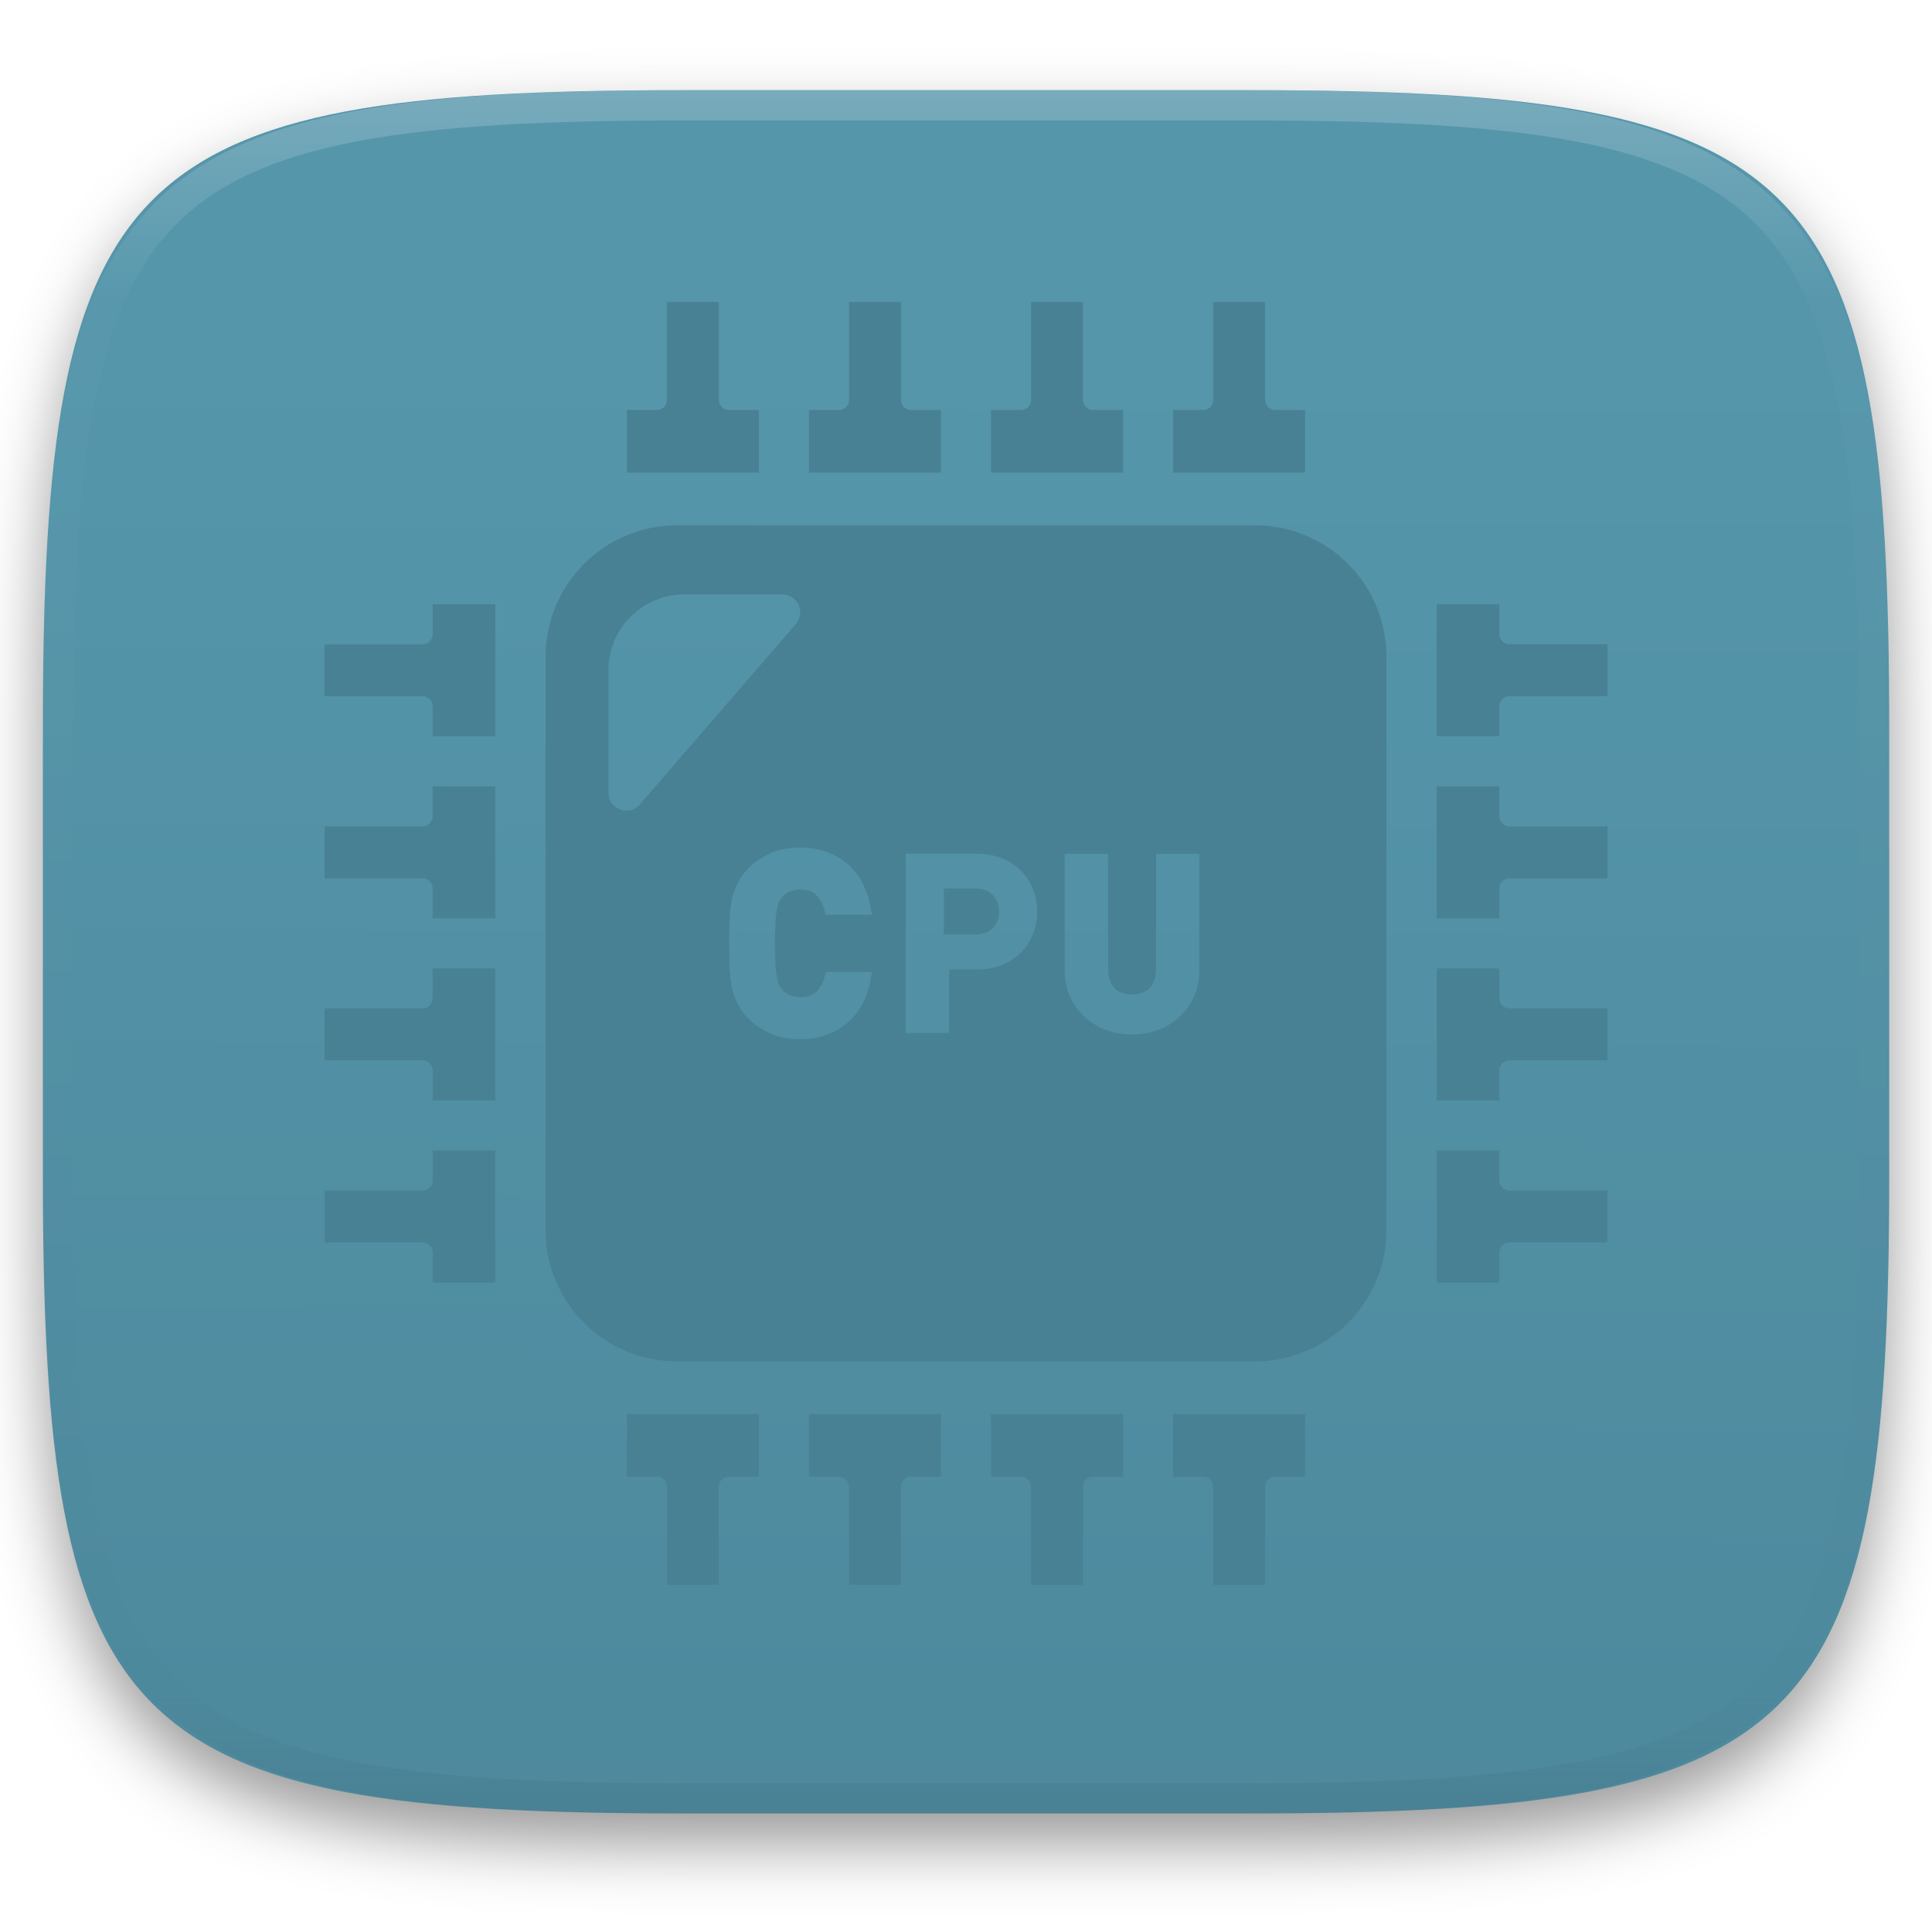
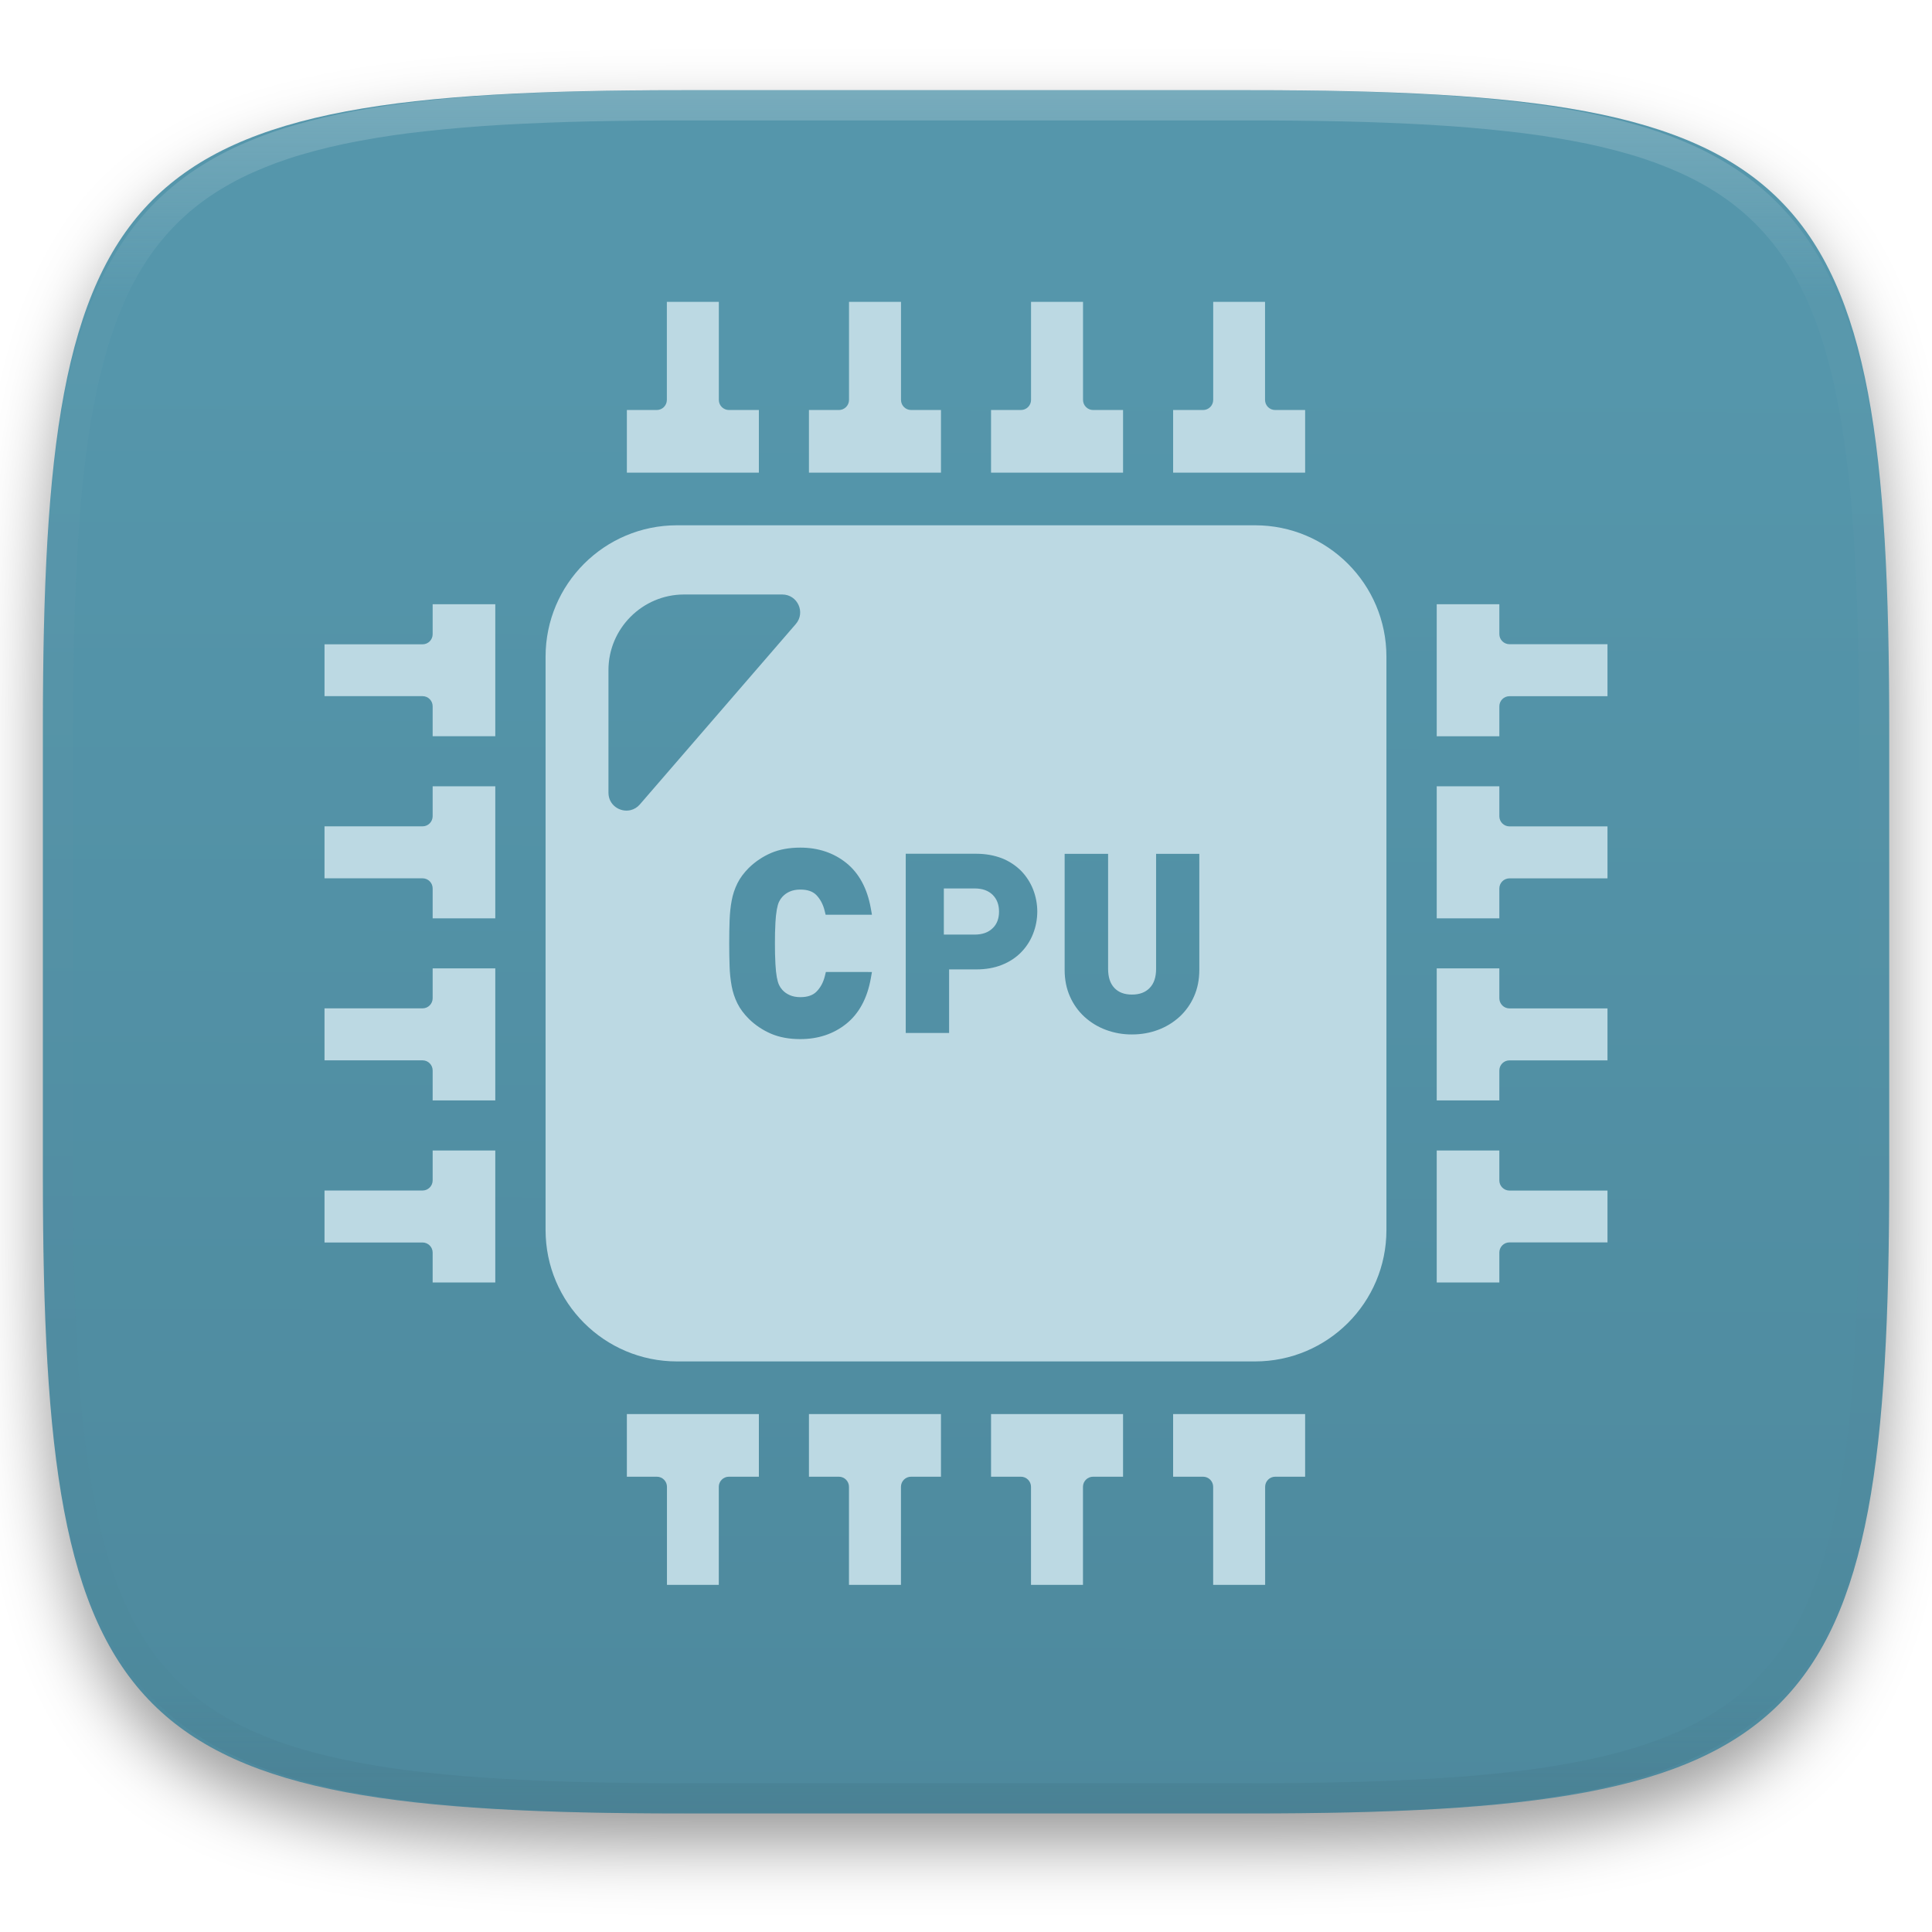
<svg xmlns="http://www.w3.org/2000/svg" style="isolation:isolate" width="256" height="256" viewBox="0 0 256 256">
  <defs>
    <filter id="V9ls0mfHgBUfI8URYLTygrWk4j1yrQbG" width="400%" height="400%" x="-200%" y="-200%" color-interpolation-filters="sRGB" filterUnits="objectBoundingBox">
      <feGaussianBlur in="SourceGraphic" stdDeviation="4.294" />
      <feOffset dx="0" dy="4" result="pf_100_offsetBlur" />
      <feFlood flood-opacity=".4" />
      <feComposite in2="pf_100_offsetBlur" operator="in" result="pf_100_dropShadow" />
      <feBlend in="SourceGraphic" in2="pf_100_dropShadow" mode="normal" />
    </filter>
  </defs>
  <g filter="url(#V9ls0mfHgBUfI8URYLTygrWk4j1yrQbG)">
    <linearGradient id="_lgradient_0" x1=".51" x2=".512" y1="1.06" y2=".158" gradientTransform="matrix(244.648,0,0,228.338,5.682,11.95)" gradientUnits="userSpaceOnUse">
      <stop offset="0%" style="stop-color:#4d889c" />
      <stop offset="100%" style="stop-color:#5596ab" />
    </linearGradient>
    <path fill="url(#_lgradient_0)" d="M 165.691 11.95 C 239.746 11.95 250.33 22.507 250.33 96.494 L 250.33 155.745 C 250.33 229.731 239.746 240.288 165.691 240.288 L 90.321 240.288 C 16.265 240.288 5.682 229.731 5.682 155.745 L 5.682 96.494 C 5.682 22.507 16.265 11.95 90.321 11.95 L 165.691 11.95 Z" />
  </g>
  <g opacity=".4">
    <linearGradient id="_lgradient_1" x1=".517" x2=".517" y1="0" y2="1" gradientTransform="matrix(244.65,0,0,228.34,5.68,11.95)" gradientUnits="userSpaceOnUse">
      <stop offset="0%" style="stop-color:#b0ced8" />
      <stop offset="12.5%" stop-opacity=".098" style="stop-color:#b0ced8" />
      <stop offset="92.5%" stop-opacity=".098" style="stop-color:#365f6d" />
      <stop offset="100%" stop-opacity=".498" style="stop-color:#365f6d" />
    </linearGradient>
    <path fill="url(#_lgradient_1)" fill-rule="evenodd" d="M 165.068 11.951 C 169.396 11.941 173.724 11.991 178.052 12.089 C 181.927 12.167 185.803 12.315 189.678 12.541 C 193.131 12.737 196.583 13.022 200.026 13.395 C 203.085 13.73 206.144 14.181 209.174 14.741 C 211.889 15.243 214.574 15.881 217.22 16.657 C 219.62 17.355 221.971 18.219 224.243 19.241 C 226.358 20.184 228.384 21.304 230.302 22.591 C 232.142 23.829 233.863 25.244 235.437 26.806 C 237.001 28.378 238.417 30.088 239.656 31.925 C 240.945 33.841 242.066 35.865 243.02 37.967 C 244.043 40.247 244.909 42.585 245.617 44.972 C 246.394 47.615 247.034 50.297 247.535 53.009 C 248.096 56.035 248.548 59.081 248.883 62.136 C 249.257 65.575 249.542 69.014 249.739 72.462 C 249.965 76.323 250.112 80.194 250.201 84.055 C 250.289 88.378 250.339 92.701 250.329 97.014 L 250.329 155.226 C 250.339 159.549 250.289 163.862 250.201 168.185 C 250.112 172.056 249.965 175.917 249.739 179.778 C 249.542 183.226 249.257 186.675 248.883 190.104 C 248.548 193.159 248.096 196.215 247.535 199.241 C 247.034 201.943 246.394 204.625 245.617 207.268 C 244.909 209.655 244.043 212.003 243.02 214.273 C 242.066 216.385 240.945 218.399 239.656 220.315 C 238.417 222.152 237.001 223.872 235.437 225.434 C 233.863 226.996 232.142 228.411 230.302 229.649 C 228.384 230.936 226.358 232.056 224.243 232.999 C 221.971 234.021 219.62 234.885 217.22 235.593 C 214.574 236.369 211.889 237.007 209.174 237.499 C 206.144 238.068 203.085 238.51 200.026 238.845 C 196.583 239.218 193.131 239.503 189.678 239.699 C 185.803 239.925 181.927 240.073 178.052 240.161 C 173.724 240.249 169.396 240.299 165.068 240.289 L 90.942 240.289 C 86.614 240.299 82.286 240.249 77.958 240.161 C 74.083 240.073 70.207 239.925 66.332 239.699 C 62.879 239.503 59.427 239.218 55.984 238.845 C 52.925 238.51 49.866 238.068 46.836 237.499 C 44.121 237.007 41.436 236.369 38.79 235.593 C 36.39 234.885 34.039 234.021 31.767 232.999 C 29.652 232.056 27.626 230.936 25.708 229.649 C 23.868 228.411 22.147 226.996 20.573 225.434 C 19.009 223.872 17.593 222.152 16.354 220.315 C 15.065 218.399 13.944 216.385 12.99 214.273 C 11.967 212.003 11.101 209.655 10.393 207.268 C 9.616 204.625 8.976 201.943 8.475 199.241 C 7.914 196.215 7.462 193.159 7.127 190.104 C 6.753 186.675 6.468 183.226 6.271 179.778 C 6.045 175.917 5.898 172.056 5.809 168.185 C 5.721 163.862 5.671 159.549 5.681 155.226 L 5.681 97.014 C 5.671 92.701 5.721 88.378 5.809 84.055 C 5.898 80.194 6.045 76.323 6.271 72.462 C 6.468 69.014 6.753 65.575 7.127 62.136 C 7.462 59.081 7.914 56.035 8.475 53.009 C 8.976 50.297 9.616 47.615 10.393 44.972 C 11.101 42.585 11.967 40.247 12.99 37.967 C 13.944 35.865 15.065 33.841 16.354 31.925 C 17.593 30.088 19.009 28.378 20.573 26.806 C 22.147 25.244 23.868 23.829 25.708 22.591 C 27.626 21.304 29.652 20.184 31.767 19.241 C 34.039 18.219 36.39 17.355 38.79 16.657 C 41.436 15.881 44.121 15.243 46.836 14.741 C 49.866 14.181 52.925 13.73 55.984 13.395 C 59.427 13.022 62.879 12.737 66.332 12.541 C 70.207 12.315 74.083 12.167 77.958 12.089 C 82.286 11.991 86.614 11.941 90.942 11.951 L 165.068 11.951 Z M 165.078 15.96 C 169.376 15.95 173.675 15.999 177.973 16.087 C 181.8 16.176 185.626 16.323 189.452 16.539 C 192.836 16.736 196.219 17.011 199.583 17.384 C 202.554 17.699 205.515 18.131 208.446 18.681 C 211.023 19.153 213.58 19.762 216.099 20.499 C 218.322 21.147 220.495 21.953 222.6 22.896 C 224.509 23.751 226.338 24.763 228.069 25.922 C 229.692 27.013 231.207 28.26 232.594 29.646 C 233.981 31.031 235.23 32.544 236.332 34.165 C 237.492 35.894 238.506 37.712 239.361 39.608 C 240.306 41.72 241.112 43.892 241.761 46.102 C 242.509 48.617 243.109 51.162 243.591 53.736 C 244.132 56.664 244.565 59.611 244.889 62.578 C 245.263 65.938 245.539 69.308 245.735 72.688 C 245.952 76.51 246.109 80.322 246.188 84.144 C 246.276 88.437 246.325 92.721 246.325 97.014 C 246.325 97.014 246.325 97.014 246.325 97.014 L 246.325 155.226 C 246.325 155.226 246.325 155.226 246.325 155.226 C 246.325 159.519 246.276 163.803 246.188 168.096 C 246.109 171.918 245.952 175.74 245.735 179.552 C 245.539 182.932 245.263 186.302 244.889 189.672 C 244.565 192.629 244.132 195.576 243.591 198.504 C 243.109 201.078 242.509 203.623 241.761 206.138 C 241.112 208.358 240.306 210.52 239.361 212.632 C 238.506 214.528 237.492 216.356 236.332 218.075 C 235.23 219.706 233.981 221.219 232.594 222.604 C 231.207 223.98 229.692 225.227 228.069 226.318 C 226.338 227.477 224.509 228.489 222.6 229.344 C 220.495 230.297 218.322 231.093 216.099 231.741 C 213.58 232.478 211.023 233.087 208.446 233.559 C 205.515 234.109 202.554 234.541 199.583 234.865 C 196.219 235.229 192.836 235.514 189.452 235.701 C 185.626 235.917 181.8 236.074 177.973 236.153 C 173.675 236.251 169.376 236.29 165.078 236.29 C 165.078 236.29 165.078 236.29 165.068 236.29 L 90.942 236.29 C 90.932 236.29 90.932 236.29 90.932 236.29 C 86.634 236.29 82.335 236.251 78.037 236.153 C 74.21 236.074 70.384 235.917 66.558 235.701 C 63.174 235.514 59.791 235.229 56.427 234.865 C 53.456 234.541 50.495 234.109 47.564 233.559 C 44.987 233.087 42.43 232.478 39.911 231.741 C 37.688 231.093 35.515 230.297 33.41 229.344 C 31.501 228.489 29.672 227.477 27.941 226.318 C 26.318 225.227 24.803 223.98 23.416 222.604 C 22.029 221.219 20.78 219.706 19.678 218.075 C 18.518 216.356 17.504 214.528 16.649 212.632 C 15.704 210.52 14.898 208.358 14.249 206.138 C 13.501 203.623 12.901 201.078 12.419 198.504 C 11.878 195.576 11.445 192.629 11.121 189.672 C 10.747 186.302 10.472 182.932 10.275 179.552 C 10.058 175.74 9.901 171.918 9.822 168.096 C 9.734 163.803 9.685 159.519 9.685 155.226 C 9.685 155.226 9.685 155.226 9.685 155.226 L 9.685 97.014 C 9.685 97.014 9.685 97.014 9.685 97.014 C 9.685 92.721 9.734 88.437 9.822 84.144 C 9.901 80.322 10.058 76.51 10.275 72.688 C 10.472 69.308 10.747 65.938 11.121 62.578 C 11.445 59.611 11.878 56.664 12.419 53.736 C 12.901 51.162 13.501 48.617 14.249 46.102 C 14.898 43.892 15.704 41.72 16.649 39.608 C 17.504 37.712 18.518 35.894 19.678 34.165 C 20.78 32.544 22.029 31.031 23.416 29.646 C 24.803 28.26 26.318 27.013 27.941 25.922 C 29.672 24.763 31.501 23.751 33.41 22.896 C 35.515 21.953 37.688 21.147 39.911 20.499 C 42.43 19.762 44.987 19.153 47.564 18.681 C 50.495 18.131 53.456 17.699 56.427 17.384 C 59.791 17.011 63.174 16.736 66.558 16.539 C 70.384 16.323 74.21 16.176 78.037 16.087 C 82.335 15.999 86.634 15.95 90.932 15.96 C 90.932 15.96 90.932 15.96 90.942 15.96 L 165.068 15.96 C 165.078 15.96 165.078 15.96 165.078 15.96 Z" />
  </g>
-   <path fill="#498194" fill-rule="evenodd" d="M 132.377 120.79 C 132.377 119.866 132.099 119.135 131.524 118.561 C 130.949 118.003 130.166 117.725 129.155 117.725 L 125.063 117.725 L 125.063 123.837 L 129.155 123.837 C 130.166 123.837 130.949 123.558 131.524 123 C 132.099 122.46 132.377 121.712 132.377 120.79 Z M 132.284 187.371 L 131.318 187.371 L 131.318 195.671 L 135.272 195.671 C 135.628 195.671 135.969 195.812 136.22 196.063 C 136.472 196.314 136.613 196.655 136.613 197.011 L 136.613 210 L 143.5 210 L 143.5 197.011 C 143.5 196.271 144.101 195.671 144.84 195.671 L 148.81 195.671 L 148.81 187.372 L 132.284 187.372 L 132.284 187.371 L 132.284 187.371 L 132.284 187.371 Z M 58.297 80.063 L 57.329 80.063 L 57.329 84.035 C 57.329 84.776 56.729 85.375 55.988 85.375 L 43 85.375 L 43 92.244 L 55.988 92.244 C 56.728 92.244 57.329 92.843 57.329 93.585 L 57.329 97.556 L 65.628 97.556 L 65.628 80.062 L 58.297 80.062 L 58.297 80.063 L 58.297 80.063 Z M 83.543 107.351 L 83.51 107.357 C 82.143 107.656 80.625 106.679 80.625 105.04 L 80.625 88.785 C 80.625 83.278 85.129 78.774 90.636 78.774 L 103.655 78.774 C 105.683 78.774 106.772 81.156 105.446 82.69 L 84.783 106.591 C 84.461 106.97 84.027 107.236 83.543 107.351 L 83.543 107.351 Z M 125.813 128.451 L 125.761 128.451 L 125.761 136.876 L 120.015 136.876 L 120.015 113.127 L 129.365 113.127 C 130.602 113.127 131.733 113.336 132.743 113.72 C 133.702 114.096 134.573 114.665 135.302 115.392 C 135.987 116.097 136.526 116.931 136.887 117.845 C 137.631 119.736 137.631 121.84 136.887 123.731 C 136.531 124.648 135.991 125.484 135.302 126.186 C 134.605 126.9 133.752 127.457 132.743 127.857 C 131.733 128.259 130.602 128.451 129.365 128.451 L 125.813 128.451 L 125.813 128.451 L 125.813 128.451 Z M 147.669 130.917 C 148.23 131.502 148.99 131.786 149.992 131.786 C 150.998 131.786 151.763 131.501 152.334 130.913 C 152.91 130.321 153.189 129.489 153.189 128.368 L 153.189 113.138 L 158.915 113.138 L 158.915 128.527 C 158.915 129.813 158.677 130.997 158.209 132.044 C 157.761 133.064 157.107 133.98 156.288 134.736 C 155.463 135.486 154.502 136.071 153.457 136.46 C 152.389 136.865 151.225 137.07 149.991 137.07 C 148.81 137.079 147.636 136.872 146.529 136.46 C 145.484 136.072 144.523 135.486 143.698 134.736 C 142.877 133.981 142.223 133.064 141.776 132.043 C 141.307 130.994 141.071 129.81 141.071 128.527 L 141.071 113.138 L 146.829 113.138 L 146.829 128.368 C 146.83 129.49 147.103 130.324 147.669 130.917 L 147.669 130.917 L 147.669 130.917 Z M 83.063 62.574 L 83.063 62.628 L 100.555 62.628 L 100.555 54.329 L 96.591 54.329 C 95.85 54.329 95.249 53.729 95.249 52.988 L 95.249 40 L 88.362 40 L 88.362 52.988 C 88.362 53.728 87.762 54.329 87.023 54.329 L 83.063 54.329 L 83.063 62.574 L 83.063 62.574 Z M 123.716 62.628 L 124.684 62.628 L 124.684 54.329 L 120.728 54.329 C 119.987 54.329 119.388 53.729 119.388 52.988 L 119.388 40 L 112.499 40 L 112.499 52.988 C 112.499 53.343 112.358 53.684 112.107 53.936 C 111.856 54.187 111.515 54.329 111.16 54.329 L 107.19 54.329 L 107.19 62.627 L 123.716 62.627 L 123.716 62.628 L 123.716 62.628 Z M 131.318 62.574 L 131.318 62.628 L 148.81 62.628 L 148.81 54.329 L 144.845 54.329 C 144.49 54.329 144.149 54.187 143.898 53.936 C 143.647 53.684 143.506 53.343 143.506 52.988 L 143.506 40 L 136.619 40 L 136.619 52.988 C 136.619 53.728 136.018 54.329 135.277 54.329 L 131.318 54.329 L 131.318 62.574 L 131.318 62.574 Z M 171.97 62.628 L 172.937 62.628 L 172.937 54.329 L 168.965 54.329 C 168.609 54.329 168.268 54.188 168.016 53.937 C 167.765 53.685 167.624 53.344 167.624 52.988 L 167.624 40 L 160.756 40 L 160.756 52.988 C 160.756 53.728 160.156 54.329 159.416 54.329 L 155.445 54.329 L 155.445 62.627 L 171.97 62.627 L 171.97 62.628 L 171.97 62.628 Z M 156.412 187.371 L 155.444 187.371 L 155.444 195.671 L 159.41 195.671 C 160.15 195.671 160.75 196.27 160.75 197.011 L 160.75 210 L 167.637 210 L 167.637 197.011 C 167.637 196.271 168.238 195.671 168.978 195.671 L 172.936 195.671 L 172.936 187.372 L 156.412 187.372 L 156.412 187.371 L 156.412 187.371 L 156.412 187.371 Z M 115.532 121.209 L 109.401 121.209 L 109.263 120.652 C 109.053 119.818 108.684 119.126 108.165 118.594 C 107.685 118.109 106.991 117.873 106.044 117.873 C 105.513 117.873 105.039 117.963 104.641 118.139 C 104.265 118.301 103.928 118.543 103.654 118.848 C 103.478 119.042 103.332 119.262 103.222 119.5 C 103.108 119.742 103.012 120.085 102.933 120.51 C 102.836 121.086 102.775 121.668 102.748 122.252 C 102.699 123.167 102.677 124.083 102.683 124.999 C 102.677 125.915 102.699 126.831 102.748 127.746 C 102.788 128.45 102.849 129.033 102.933 129.492 C 103.012 129.916 103.108 130.257 103.225 130.504 C 103.339 130.747 103.477 130.958 103.646 131.145 C 103.916 131.451 104.239 131.68 104.642 131.86 C 105.039 132.037 105.513 132.128 106.044 132.128 C 106.995 132.128 107.694 131.889 108.186 131.4 C 108.714 130.87 109.087 130.181 109.295 129.348 L 109.432 128.792 L 114.693 128.792 L 115.536 128.801 L 115.384 129.654 C 114.916 132.285 113.82 134.307 112.132 135.661 C 110.454 137.006 108.406 137.687 106.044 137.687 C 104.585 137.687 103.291 137.452 102.192 136.984 C 101.088 136.515 100.082 135.844 99.226 135.004 C 98.564 134.343 98.057 133.656 97.709 132.954 C 97.351 132.231 97.096 131.461 96.95 130.667 C 96.794 129.808 96.702 128.939 96.676 128.067 C 96.641 127.045 96.624 126.023 96.625 125 C 96.625 123.869 96.643 122.847 96.676 121.936 C 96.711 120.984 96.804 120.108 96.953 119.332 C 97.097 118.537 97.352 117.767 97.711 117.044 C 98.057 116.346 98.564 115.66 99.217 115.005 C 100.077 114.163 101.085 113.489 102.192 113.016 C 103.288 112.55 104.585 112.314 106.044 112.314 C 108.406 112.314 110.454 112.996 112.132 114.34 C 113.82 115.695 114.915 117.717 115.384 120.348 L 115.523 121.125 L 115.532 121.209 L 115.532 121.209 L 115.532 121.209 Z M 108.157 187.371 L 107.19 187.371 L 107.19 195.671 L 111.154 195.671 C 111.895 195.671 112.494 196.27 112.494 197.011 L 112.494 210 L 119.382 210 L 119.382 197.011 C 119.382 196.271 119.981 195.671 120.722 195.671 L 124.683 195.671 L 124.683 187.372 L 108.157 187.372 L 108.157 187.371 L 108.157 187.371 L 108.157 187.371 Z M 84.03 187.371 L 83.063 187.371 L 83.063 195.671 L 87.035 195.671 C 87.391 195.671 87.732 195.812 87.983 196.063 C 88.235 196.314 88.376 196.655 88.376 197.011 L 88.376 210 L 95.244 210 L 95.244 197.011 C 95.244 196.271 95.844 195.671 96.584 195.671 L 100.555 195.671 L 100.555 187.372 L 84.03 187.372 L 84.03 187.371 L 84.03 187.371 L 84.03 187.371 Z M 212.032 85.361 L 200.012 85.361 C 199.657 85.361 199.316 85.22 199.064 84.969 C 198.813 84.718 198.671 84.377 198.671 84.022 L 198.671 80.063 L 190.373 80.063 L 190.373 97.557 L 198.671 97.557 L 198.671 93.59 C 198.671 92.849 199.272 92.25 200.012 92.25 L 213 92.25 L 213 85.361 L 212.032 85.361 L 212.032 85.361 Z M 200.012 109.5 C 199.656 109.5 199.315 109.359 199.064 109.107 C 198.812 108.856 198.671 108.515 198.671 108.159 L 198.671 104.19 L 190.373 104.19 L 190.373 121.682 L 198.671 121.682 L 198.671 117.728 C 198.671 116.987 199.271 116.387 200.012 116.387 L 213 116.387 L 213 109.499 L 200.012 109.499 L 200.012 109.5 L 200.012 109.5 L 200.012 109.5 Z M 200.012 133.619 C 199.656 133.619 199.315 133.478 199.063 133.226 C 198.812 132.974 198.671 132.633 198.671 132.277 L 198.671 128.317 L 190.373 128.317 L 190.373 145.81 L 198.671 145.81 L 198.671 141.846 C 198.671 141.105 199.271 140.505 200.012 140.505 L 212.944 140.505 L 212.947 140.506 L 212.947 140.505 L 213 140.505 L 213 133.619 L 200.012 133.619 L 200.012 133.619 Z M 200.012 157.756 C 199.656 157.756 199.315 157.615 199.064 157.364 C 198.812 157.113 198.671 156.772 198.671 156.416 L 198.671 152.445 L 190.373 152.445 L 190.373 169.936 L 198.671 169.936 L 198.671 165.965 C 198.671 165.224 199.271 164.624 200.012 164.624 L 213 164.624 L 213 157.756 L 200.012 157.756 L 200.012 157.756 L 200.012 157.756 Z M 58.297 152.444 L 57.329 152.444 L 57.329 156.409 C 57.329 157.15 56.729 157.75 55.988 157.75 L 43 157.75 L 43 164.637 L 55.988 164.637 C 56.728 164.637 57.329 165.238 57.329 165.978 L 57.329 169.935 L 65.628 169.935 L 65.628 152.444 L 58.297 152.444 L 58.297 152.444 L 58.297 152.444 Z M 58.297 128.316 L 57.329 128.316 L 57.329 132.272 C 57.329 133.013 56.729 133.612 55.988 133.612 L 43 133.612 L 43 140.5 L 55.988 140.5 C 56.728 140.5 57.329 141.1 57.329 141.84 L 57.329 145.81 L 65.628 145.81 L 65.628 128.316 L 58.297 128.316 L 58.297 128.316 Z M 58.297 104.19 L 57.329 104.19 L 57.329 108.154 C 57.329 108.895 56.729 109.494 55.988 109.494 L 43 109.494 L 43 116.381 L 55.988 116.381 C 56.728 116.381 57.329 116.98 57.329 117.721 L 57.329 121.682 L 65.628 121.682 L 65.628 104.189 L 58.297 104.189 L 58.297 104.19 L 58.297 104.19 L 58.297 104.19 Z M 166.298 69.603 L 89.704 69.603 C 80.088 69.603 72.291 77.399 72.291 87.014 L 72.291 162.985 C 72.291 172.603 80.088 180.396 89.704 180.396 L 166.298 180.396 C 175.914 180.396 183.709 172.603 183.709 162.985 L 183.709 87.014 C 183.709 77.399 175.914 69.603 166.298 69.603 L 166.298 69.603 Z" />
+   <path fill="#bcd9e3" fill-rule="evenodd" d="M 132.377 120.79 C 132.377 119.866 132.099 119.135 131.524 118.561 C 130.949 118.003 130.166 117.725 129.155 117.725 L 125.063 117.725 L 125.063 123.837 L 129.155 123.837 C 130.166 123.837 130.949 123.558 131.524 123 C 132.099 122.46 132.377 121.712 132.377 120.79 Z M 132.284 187.371 L 131.318 187.371 L 131.318 195.671 L 135.272 195.671 C 135.628 195.671 135.969 195.812 136.22 196.063 C 136.472 196.314 136.613 196.655 136.613 197.011 L 136.613 210 L 143.5 210 L 143.5 197.011 C 143.5 196.271 144.101 195.671 144.84 195.671 L 148.81 195.671 L 148.81 187.372 L 132.284 187.372 L 132.284 187.371 L 132.284 187.371 L 132.284 187.371 Z M 58.297 80.063 L 57.329 80.063 L 57.329 84.035 C 57.329 84.776 56.729 85.375 55.988 85.375 L 43 85.375 L 43 92.244 L 55.988 92.244 C 56.728 92.244 57.329 92.843 57.329 93.585 L 57.329 97.556 L 65.628 97.556 L 65.628 80.062 L 58.297 80.062 L 58.297 80.063 L 58.297 80.063 Z M 83.543 107.351 L 83.51 107.357 C 82.143 107.656 80.625 106.679 80.625 105.04 L 80.625 88.785 C 80.625 83.278 85.129 78.774 90.636 78.774 L 103.655 78.774 C 105.683 78.774 106.772 81.156 105.446 82.69 L 84.783 106.591 C 84.461 106.97 84.027 107.236 83.543 107.351 L 83.543 107.351 Z M 125.813 128.451 L 125.761 128.451 L 125.761 136.876 L 120.015 136.876 L 120.015 113.127 L 129.365 113.127 C 130.602 113.127 131.733 113.336 132.743 113.72 C 133.702 114.096 134.573 114.665 135.302 115.392 C 135.987 116.097 136.526 116.931 136.887 117.845 C 137.631 119.736 137.631 121.84 136.887 123.731 C 136.531 124.648 135.991 125.484 135.302 126.186 C 134.605 126.9 133.752 127.457 132.743 127.857 C 131.733 128.259 130.602 128.451 129.365 128.451 L 125.813 128.451 L 125.813 128.451 L 125.813 128.451 Z M 147.669 130.917 C 148.23 131.502 148.99 131.786 149.992 131.786 C 150.998 131.786 151.763 131.501 152.334 130.913 C 152.91 130.321 153.189 129.489 153.189 128.368 L 153.189 113.138 L 158.915 113.138 L 158.915 128.527 C 158.915 129.813 158.677 130.997 158.209 132.044 C 157.761 133.064 157.107 133.98 156.288 134.736 C 155.463 135.486 154.502 136.071 153.457 136.46 C 152.389 136.865 151.225 137.07 149.991 137.07 C 148.81 137.079 147.636 136.872 146.529 136.46 C 145.484 136.072 144.523 135.486 143.698 134.736 C 142.877 133.981 142.223 133.064 141.776 132.043 C 141.307 130.994 141.071 129.81 141.071 128.527 L 141.071 113.138 L 146.829 113.138 L 146.829 128.368 C 146.83 129.49 147.103 130.324 147.669 130.917 L 147.669 130.917 L 147.669 130.917 Z M 83.063 62.574 L 83.063 62.628 L 100.555 62.628 L 100.555 54.329 L 96.591 54.329 C 95.85 54.329 95.249 53.729 95.249 52.988 L 95.249 40 L 88.362 40 L 88.362 52.988 C 88.362 53.728 87.762 54.329 87.023 54.329 L 83.063 54.329 L 83.063 62.574 L 83.063 62.574 Z M 123.716 62.628 L 124.684 62.628 L 124.684 54.329 L 120.728 54.329 C 119.987 54.329 119.388 53.729 119.388 52.988 L 119.388 40 L 112.499 40 L 112.499 52.988 C 112.499 53.343 112.358 53.684 112.107 53.936 C 111.856 54.187 111.515 54.329 111.16 54.329 L 107.19 54.329 L 107.19 62.627 L 123.716 62.627 L 123.716 62.628 L 123.716 62.628 Z M 131.318 62.574 L 131.318 62.628 L 148.81 62.628 L 148.81 54.329 L 144.845 54.329 C 144.49 54.329 144.149 54.187 143.898 53.936 C 143.647 53.684 143.506 53.343 143.506 52.988 L 143.506 40 L 136.619 40 L 136.619 52.988 C 136.619 53.728 136.018 54.329 135.277 54.329 L 131.318 54.329 L 131.318 62.574 L 131.318 62.574 Z M 171.97 62.628 L 172.937 62.628 L 172.937 54.329 L 168.965 54.329 C 168.609 54.329 168.268 54.188 168.016 53.937 C 167.765 53.685 167.624 53.344 167.624 52.988 L 167.624 40 L 160.756 40 L 160.756 52.988 C 160.756 53.728 160.156 54.329 159.416 54.329 L 155.445 54.329 L 155.445 62.627 L 171.97 62.627 L 171.97 62.628 L 171.97 62.628 Z M 156.412 187.371 L 155.444 187.371 L 155.444 195.671 L 159.41 195.671 C 160.15 195.671 160.75 196.27 160.75 197.011 L 160.75 210 L 167.637 210 L 167.637 197.011 C 167.637 196.271 168.238 195.671 168.978 195.671 L 172.936 195.671 L 172.936 187.372 L 156.412 187.372 L 156.412 187.371 L 156.412 187.371 L 156.412 187.371 Z M 115.532 121.209 L 109.401 121.209 L 109.263 120.652 C 109.053 119.818 108.684 119.126 108.165 118.594 C 107.685 118.109 106.991 117.873 106.044 117.873 C 105.513 117.873 105.039 117.963 104.641 118.139 C 104.265 118.301 103.928 118.543 103.654 118.848 C 103.478 119.042 103.332 119.262 103.222 119.5 C 103.108 119.742 103.012 120.085 102.933 120.51 C 102.836 121.086 102.775 121.668 102.748 122.252 C 102.699 123.167 102.677 124.083 102.683 124.999 C 102.677 125.915 102.699 126.831 102.748 127.746 C 102.788 128.45 102.849 129.033 102.933 129.492 C 103.012 129.916 103.108 130.257 103.225 130.504 C 103.339 130.747 103.477 130.958 103.646 131.145 C 103.916 131.451 104.239 131.68 104.642 131.86 C 105.039 132.037 105.513 132.128 106.044 132.128 C 106.995 132.128 107.694 131.889 108.186 131.4 C 108.714 130.87 109.087 130.181 109.295 129.348 L 109.432 128.792 L 114.693 128.792 L 115.536 128.801 L 115.384 129.654 C 114.916 132.285 113.82 134.307 112.132 135.661 C 110.454 137.006 108.406 137.687 106.044 137.687 C 104.585 137.687 103.291 137.452 102.192 136.984 C 101.088 136.515 100.082 135.844 99.226 135.004 C 98.564 134.343 98.057 133.656 97.709 132.954 C 97.351 132.231 97.096 131.461 96.95 130.667 C 96.794 129.808 96.702 128.939 96.676 128.067 C 96.641 127.045 96.624 126.023 96.625 125 C 96.625 123.869 96.643 122.847 96.676 121.936 C 96.711 120.984 96.804 120.108 96.953 119.332 C 97.097 118.537 97.352 117.767 97.711 117.044 C 98.057 116.346 98.564 115.66 99.217 115.005 C 100.077 114.163 101.085 113.489 102.192 113.016 C 103.288 112.55 104.585 112.314 106.044 112.314 C 108.406 112.314 110.454 112.996 112.132 114.34 C 113.82 115.695 114.915 117.717 115.384 120.348 L 115.523 121.125 L 115.532 121.209 L 115.532 121.209 L 115.532 121.209 Z M 108.157 187.371 L 107.19 187.371 L 107.19 195.671 L 111.154 195.671 C 111.895 195.671 112.494 196.27 112.494 197.011 L 112.494 210 L 119.382 210 L 119.382 197.011 C 119.382 196.271 119.981 195.671 120.722 195.671 L 124.683 195.671 L 124.683 187.372 L 108.157 187.372 L 108.157 187.371 L 108.157 187.371 L 108.157 187.371 Z M 84.03 187.371 L 83.063 187.371 L 83.063 195.671 L 87.035 195.671 C 87.391 195.671 87.732 195.812 87.983 196.063 C 88.235 196.314 88.376 196.655 88.376 197.011 L 88.376 210 L 95.244 210 L 95.244 197.011 C 95.244 196.271 95.844 195.671 96.584 195.671 L 100.555 195.671 L 100.555 187.372 L 84.03 187.372 L 84.03 187.371 L 84.03 187.371 L 84.03 187.371 Z M 212.032 85.361 L 200.012 85.361 C 199.657 85.361 199.316 85.22 199.064 84.969 C 198.813 84.718 198.671 84.377 198.671 84.022 L 198.671 80.063 L 190.373 80.063 L 190.373 97.557 L 198.671 97.557 L 198.671 93.59 C 198.671 92.849 199.272 92.25 200.012 92.25 L 213 92.25 L 213 85.361 L 212.032 85.361 L 212.032 85.361 Z M 200.012 109.5 C 199.656 109.5 199.315 109.359 199.064 109.107 C 198.812 108.856 198.671 108.515 198.671 108.159 L 198.671 104.19 L 190.373 104.19 L 190.373 121.682 L 198.671 121.682 L 198.671 117.728 C 198.671 116.987 199.271 116.387 200.012 116.387 L 213 116.387 L 213 109.499 L 200.012 109.499 L 200.012 109.5 L 200.012 109.5 L 200.012 109.5 Z M 200.012 133.619 C 199.656 133.619 199.315 133.478 199.063 133.226 C 198.812 132.974 198.671 132.633 198.671 132.277 L 198.671 128.317 L 190.373 128.317 L 190.373 145.81 L 198.671 145.81 L 198.671 141.846 C 198.671 141.105 199.271 140.505 200.012 140.505 L 212.944 140.505 L 212.947 140.506 L 212.947 140.505 L 213 140.505 L 213 133.619 L 200.012 133.619 L 200.012 133.619 Z M 200.012 157.756 C 199.656 157.756 199.315 157.615 199.064 157.364 C 198.812 157.113 198.671 156.772 198.671 156.416 L 198.671 152.445 L 190.373 152.445 L 190.373 169.936 L 198.671 169.936 L 198.671 165.965 C 198.671 165.224 199.271 164.624 200.012 164.624 L 213 164.624 L 213 157.756 L 200.012 157.756 L 200.012 157.756 L 200.012 157.756 Z M 58.297 152.444 L 57.329 152.444 L 57.329 156.409 C 57.329 157.15 56.729 157.75 55.988 157.75 L 43 157.75 L 43 164.637 L 55.988 164.637 C 56.728 164.637 57.329 165.238 57.329 165.978 L 57.329 169.935 L 65.628 169.935 L 65.628 152.444 L 58.297 152.444 L 58.297 152.444 L 58.297 152.444 Z M 58.297 128.316 L 57.329 128.316 L 57.329 132.272 C 57.329 133.013 56.729 133.612 55.988 133.612 L 43 133.612 L 43 140.5 L 55.988 140.5 C 56.728 140.5 57.329 141.1 57.329 141.84 L 57.329 145.81 L 65.628 145.81 L 65.628 128.316 L 58.297 128.316 L 58.297 128.316 Z M 58.297 104.19 L 57.329 104.19 L 57.329 108.154 C 57.329 108.895 56.729 109.494 55.988 109.494 L 43 109.494 L 43 116.381 L 55.988 116.381 C 56.728 116.381 57.329 116.98 57.329 117.721 L 57.329 121.682 L 65.628 121.682 L 65.628 104.189 L 58.297 104.189 L 58.297 104.19 L 58.297 104.19 L 58.297 104.19 Z M 166.298 69.603 L 89.704 69.603 C 80.088 69.603 72.291 77.399 72.291 87.014 L 72.291 162.985 C 72.291 172.603 80.088 180.396 89.704 180.396 L 166.298 180.396 C 175.914 180.396 183.709 172.603 183.709 162.985 L 183.709 87.014 C 183.709 77.399 175.914 69.603 166.298 69.603 L 166.298 69.603 Z" />
</svg>
